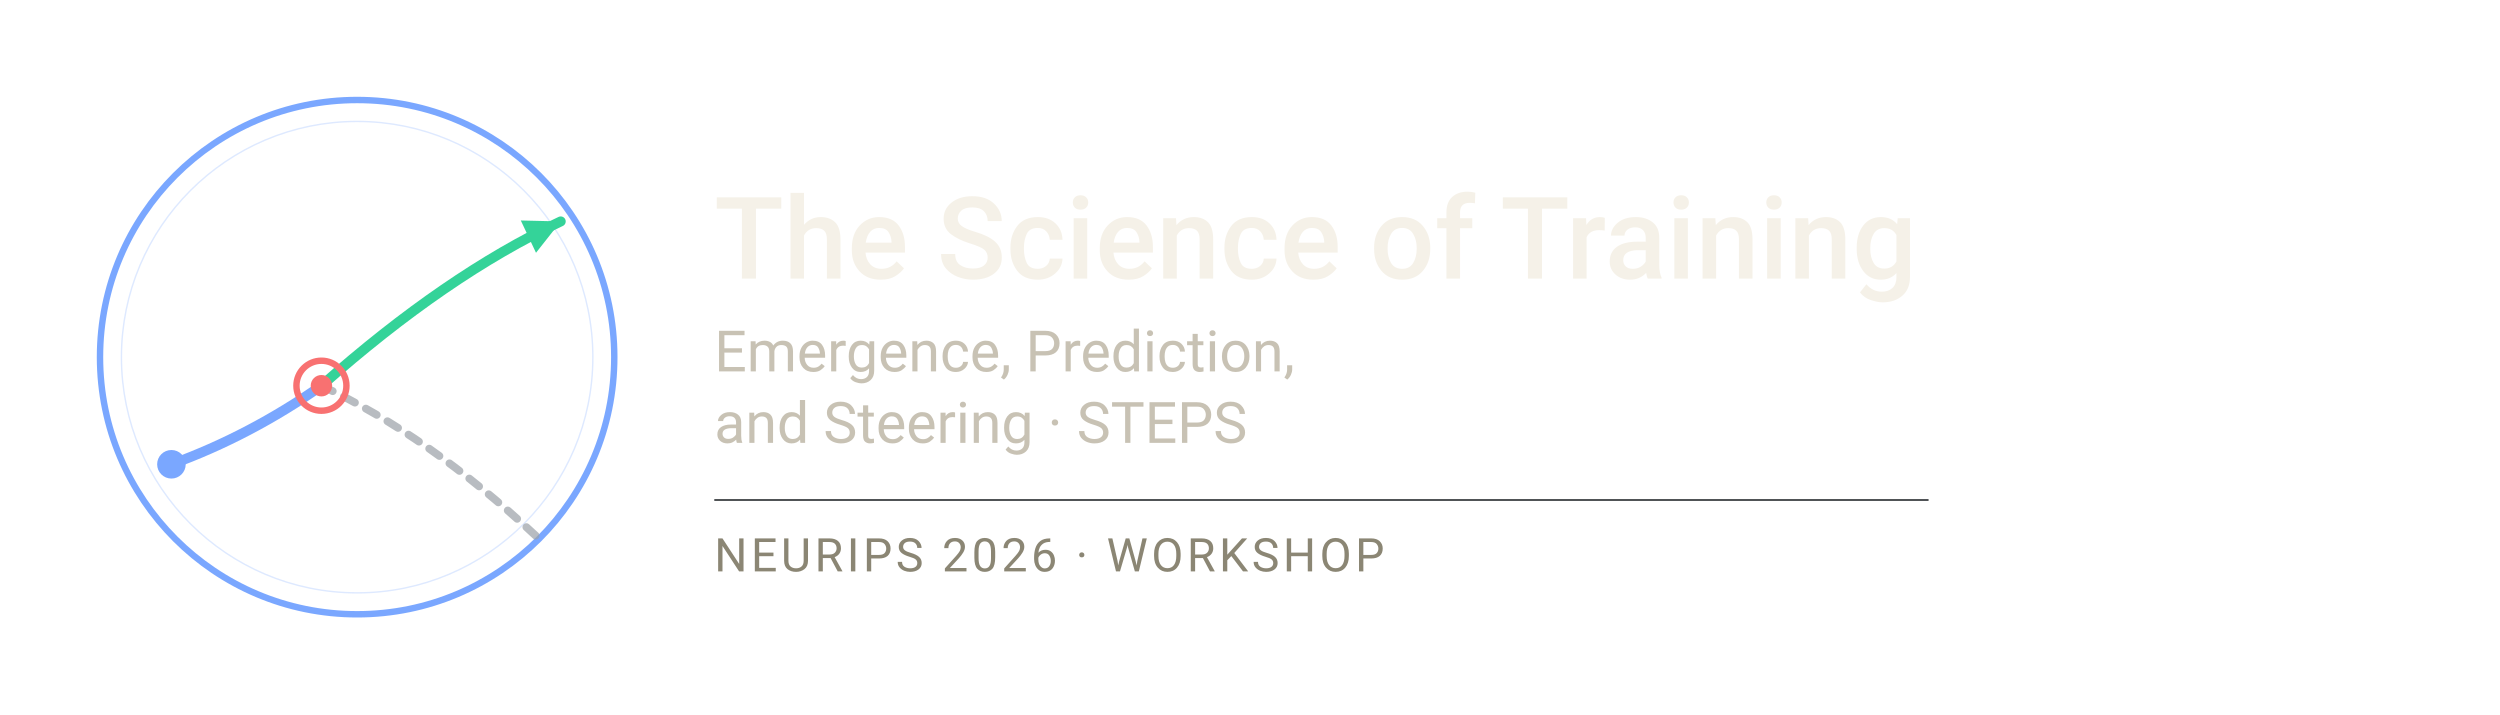
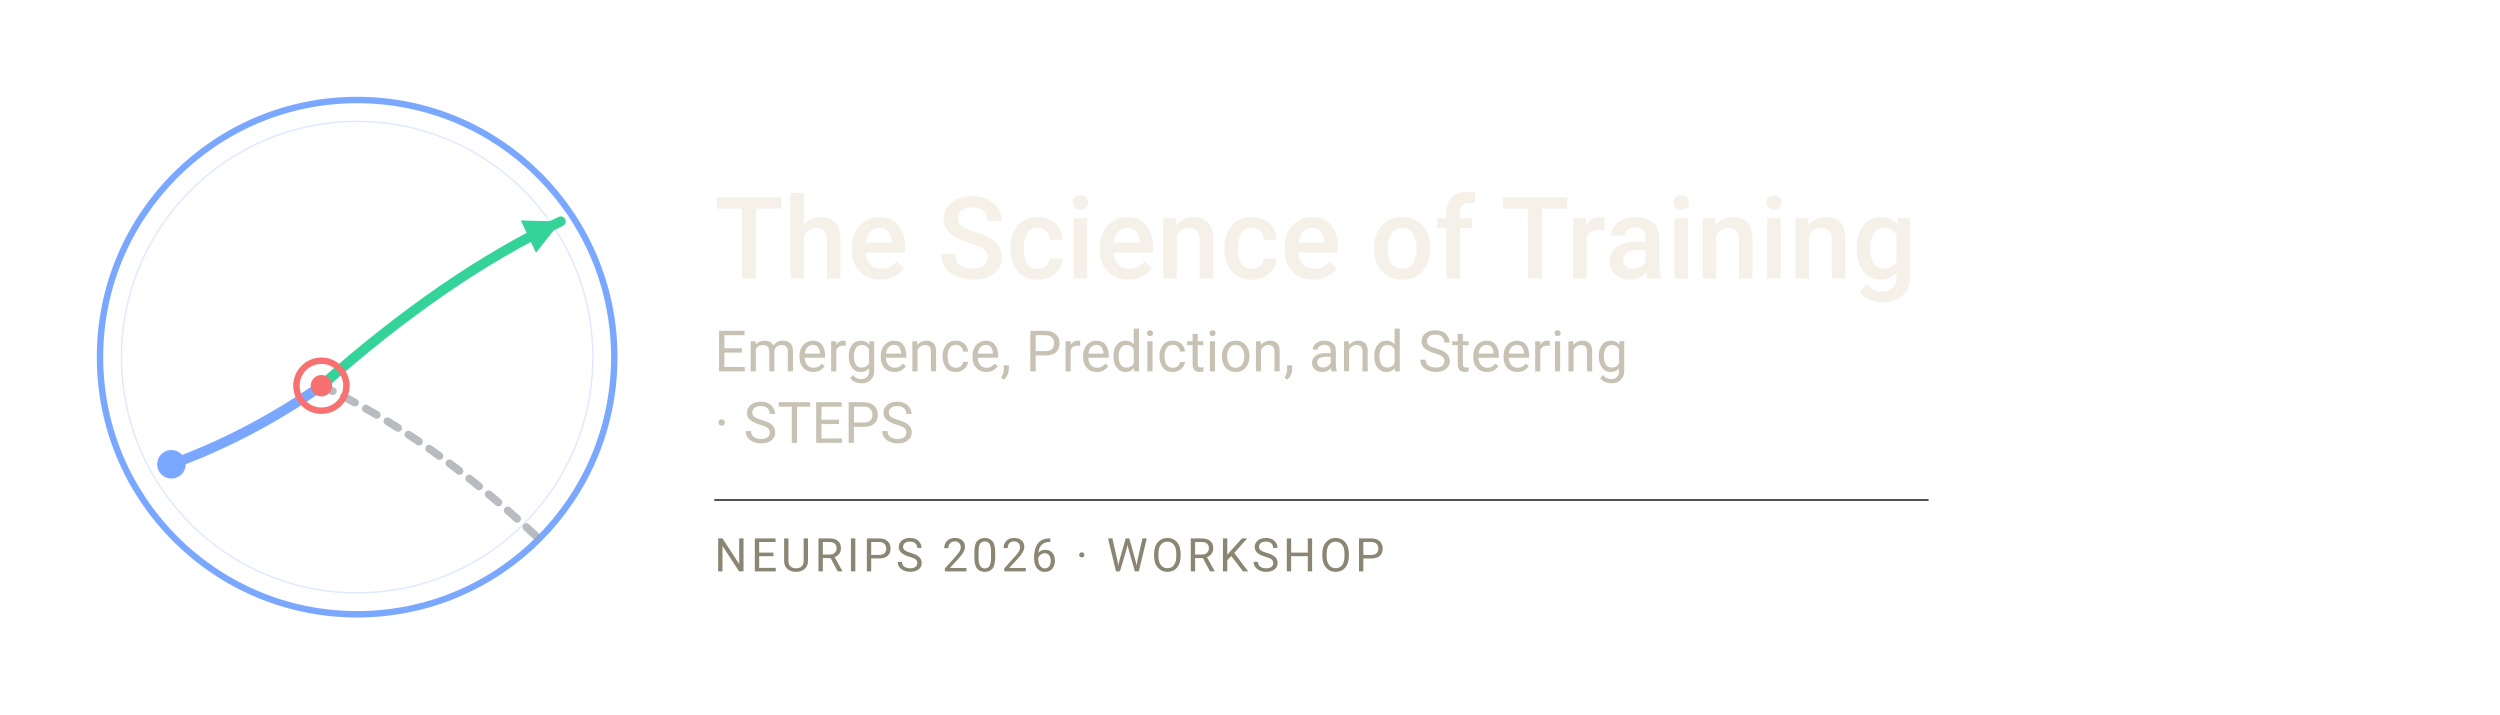
<svg xmlns="http://www.w3.org/2000/svg" viewBox="0 0 700 200" role="img" aria-label="The Science of Training workshop horizontal lockup, dark variant">
  <g transform="translate(20, 20)">
    <circle cx="80" cy="80" r="72" fill="none" stroke="#7aa7ff" stroke-width="1.8" />
    <circle cx="80" cy="80" r="66" fill="none" stroke="#7aa7ff" stroke-width="0.4" opacity="0.25" />
    <path d="M 28 110 Q 50 102 70 88" fill="none" stroke="#7aa7ff" stroke-width="2.8" stroke-linecap="round" />
    <path d="M 70 88 Q 100 102 130 130" fill="none" stroke="#9aa0a6" stroke-width="2.2" stroke-linecap="round" stroke-dasharray="3.5 3.5" opacity="0.7" />
    <path d="M 70 88 Q 105 57 137 42" fill="none" stroke="#34d399" stroke-width="2.8" stroke-linecap="round" />
    <g transform="translate(137 42) rotate(-25.2)">
      <path d="M 0 0 L -10 -5 L -10 5 Z" fill="#34d399" />
    </g>
    <circle cx="28" cy="110" r="4" fill="#7aa7ff" />
    <circle cx="70" cy="88" r="7" fill="none" stroke="#f87171" stroke-width="1.8" />
    <circle cx="70" cy="88" r="3" fill="#f87171" />
  </g>
  <g font-family="-apple-system, BlinkMacSystemFont, 'Segoe UI', Roboto, sans-serif">
    <text x="200" y="78" font-size="32" font-weight="500" fill="#f5f1e8">The Science of Training</text>
-     <text x="200" y="104" font-size="16" fill="#c8c2b4">Emergence, Prediction,</text>
-     <text x="200" y="124" font-size="16" fill="#c8c2b4">and Steering · STEPS</text>
+     <text x="200" y="104" font-size="16" fill="#c8c2b4">Emergence, Prediction, and Steering</text>
+     <text x="200" y="124" font-size="16" fill="#c8c2b4">· STEPS</text>
    <line x1="200" y1="140" x2="540" y2="140" stroke="#3c4043" stroke-width="0.5" />
    <text x="200" y="160" font-size="13" fill="#8b8674" letter-spacing="1">NEURIPS 2026 · WORKSHOP</text>
  </g>
</svg>
